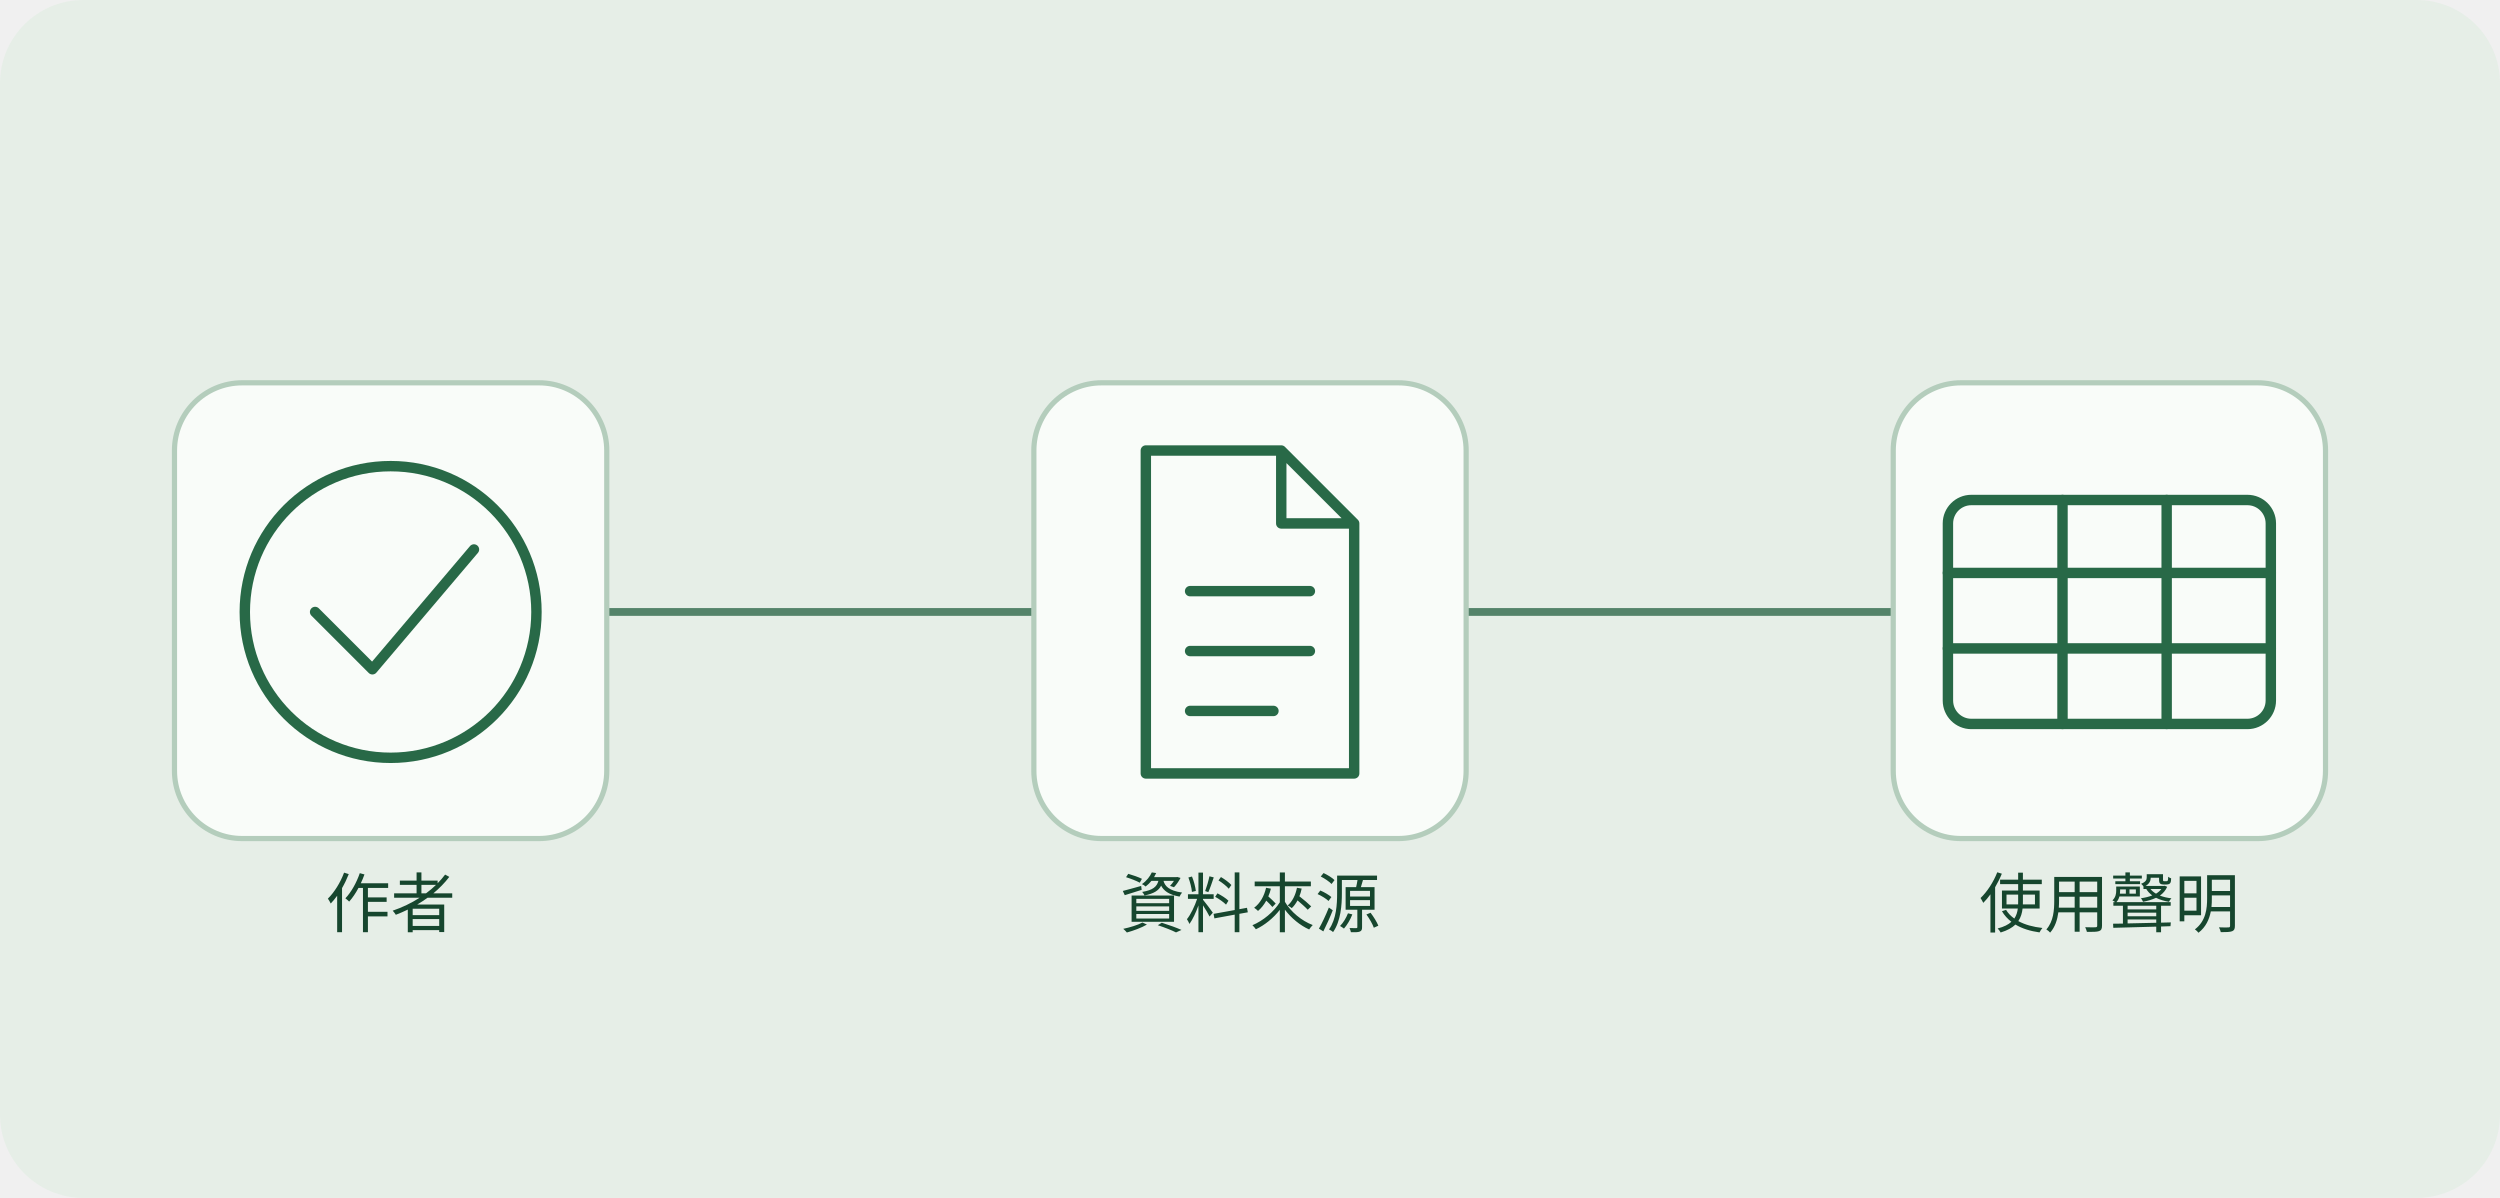
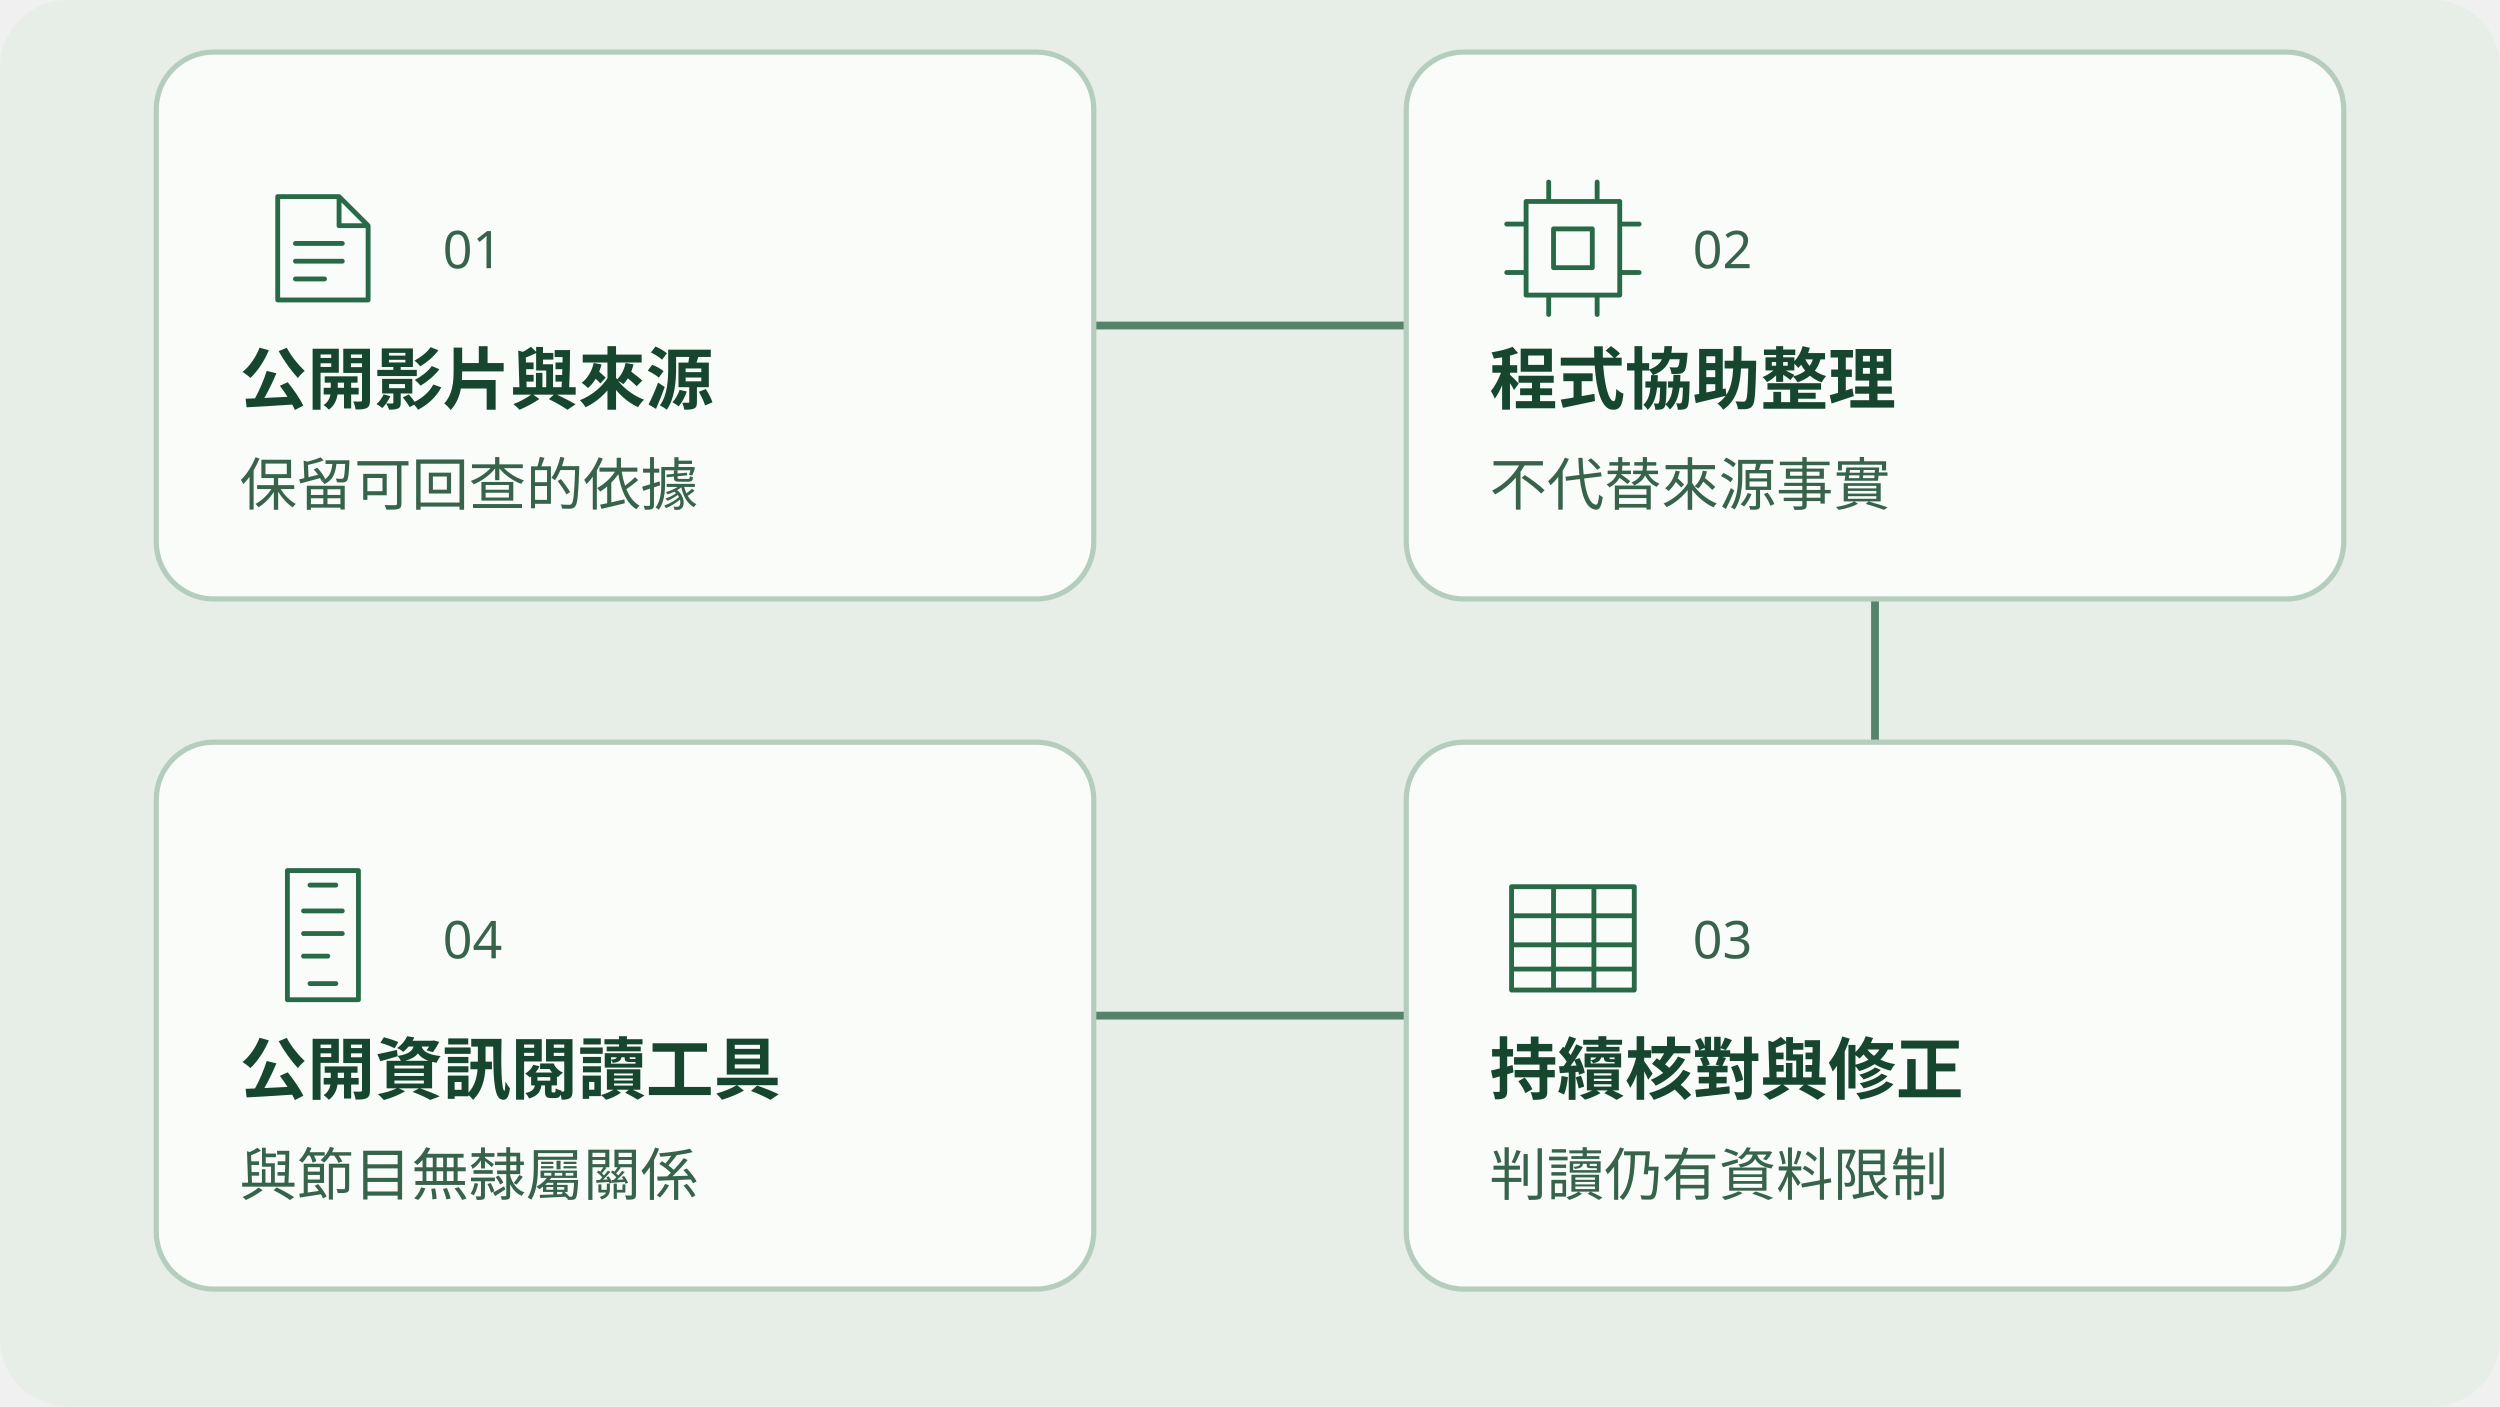
- <svg xmlns="http://www.w3.org/2000/svg" viewBox="0 0 960 460" role="img" aria-label="公開資訊整理，保留來源與邊界" class="book-art">
-   <rect width="960" height="460" rx="32" fill="#e6eee7" />
-   <path id="bk-19-path-0" data-book-path="0" d="M215 235 C280 235 350 235 415 235" fill="none" stroke="#54836a" stroke-width="3" />
-   <path id="bk-19-path-1" data-book-path="1" d="M545 235 C610 235 680 235 745 235" fill="none" stroke="#54836a" stroke-width="3" />
-   <g data-book-node="0" transform="translate(150,235)">
-     <rect class="bk-node-bg" x="-83" y="-88" width="166" height="175" rx="26" fill="#f9fcf9" stroke="#b4cdbc" stroke-width="2" />
-     <g fill="none" stroke="#286947" stroke-width="4" stroke-linecap="round" stroke-linejoin="round">
-       <circle r="56" />
-       <path d="M-29 0-7 22 32-24" />
+ <svg xmlns="http://www.w3.org/2000/svg" class="book-art" role="img" aria-label="公開資訊整理，保留來源與邊界" viewBox="0 0 960 540">
+   <rect width="960" height="540" rx="26" fill="#e6eee7" />
+   <path d="M420 125H540" data-book-path="0" fill="none" stroke="#54836a" stroke-width="3" />
+   <path d="M720 230V285" data-book-path="1" fill="none" stroke="#54836a" stroke-width="3" />
+   <path d="M540 390H420" data-book-path="2" fill="none" stroke="#54836a" stroke-width="3" />
+   <g data-book-node="0" transform="translate(240,125)">
+     <rect class="bk-node-bg" x="-180" y="-105" width="360" height="210" rx="22" fill="#f9fcf9" stroke="#b4cdbc" stroke-width="2" />
+     <g transform="translate(-116,-34) scale(.62)" fill="none" stroke="#286947" stroke-width="3" stroke-linecap="round" stroke-linejoin="round">
+       <path d="M-28-25h38l18 18v46h-56zM10-25v18h18M-17 4h29M-17 15h29M-17 26h18" />
    </g>
-     <text class="bk-label" x="0" y="121" text-anchor="middle" fill="#16462e" font-size="25" font-family="system-ui,sans-serif">作者</text>
+     <text x="-70" y="-22" fill="#37634b" font-size="20" font-family="system-ui,sans-serif">01</text>
+     <text class="bk-label" x="-148" y="30" fill="#16462e" font-size="26" font-weight="600" font-family="system-ui,sans-serif">公開影片與來源</text>
+     <text x="-148" y="69" fill="#37634b" font-size="22" font-family="system-ui,sans-serif">保留可回查的依據</text>
  </g>
-   <g data-book-node="1" transform="translate(480,235)">
-     <rect class="bk-node-bg" x="-83" y="-88" width="166" height="175" rx="26" fill="#f9fcf9" stroke="#b4cdbc" stroke-width="2" />
-     <g fill="none" stroke="#286947" stroke-width="4" stroke-linecap="round" stroke-linejoin="round">
-       <path d="M-40-62H12L40-34V62H-40Z M12-62v28h28M-23-8H23M-23 15H23M-23 38H9" />
+   <g data-book-node="1" transform="translate(720,125)">
+     <rect class="bk-node-bg" x="-180" y="-105" width="360" height="210" rx="22" fill="#f9fcf9" stroke="#b4cdbc" stroke-width="2" />
+     <g transform="translate(-116,-34) scale(.62)" fill="none" stroke="#286947" stroke-width="3" stroke-linecap="round" stroke-linejoin="round">
+       <path d="M-29-22h58v58h-58zM-12-5h24v24h-24zM-15-22v-12M15-22v-12M-15 36v12M15 36v12M-29-8h-12M-29 22h-12M29-8h12M29 22h12" />
    </g>
-     <text class="bk-label" x="0" y="121" text-anchor="middle" fill="#16462e" font-size="25" font-family="system-ui,sans-serif">資料來源</text>
+     <text x="-70" y="-22" fill="#37634b" font-size="20" font-family="system-ui,sans-serif">02</text>
+     <text class="bk-label" x="-148" y="30" fill="#16462e" font-size="26" font-weight="600" font-family="system-ui,sans-serif">程式協助整理</text>
+     <text x="-148" y="69" fill="#37634b" font-size="22" font-family="system-ui,sans-serif">不代替來源事實</text>
  </g>
-   <g data-book-node="2" transform="translate(810,235)">
-     <rect class="bk-node-bg" x="-83" y="-88" width="166" height="175" rx="26" fill="#f9fcf9" stroke="#b4cdbc" stroke-width="2" />
-     <g fill="none" stroke="#286947" stroke-width="4" stroke-linecap="round" stroke-linejoin="round">
-       <rect x="-62" y="-43" width="124" height="86" rx="9" />
-       <path d="M-62-15H62M-62 14H62M-18-43v86M22-43v86" />
+   <g data-book-node="2" transform="translate(720,390)">
+     <rect class="bk-node-bg" x="-180" y="-105" width="360" height="210" rx="22" fill="#f9fcf9" stroke="#b4cdbc" stroke-width="2" />
+     <g transform="translate(-116,-34) scale(.62)" fill="none" stroke="#286947" stroke-width="3" stroke-linecap="round" stroke-linejoin="round">
+       <path d="M-38-25h76v64h-76zM-38-7h76M-38 11h76M-38 26h76M-12-25v64M13-25v64" />
    </g>
-     <text class="bk-label" x="0" y="121" text-anchor="middle" fill="#16462e" font-size="25" font-family="system-ui,sans-serif">使用聲明</text>
+     <text x="-70" y="-22" fill="#37634b" font-size="20" font-family="system-ui,sans-serif">03</text>
+     <text class="bk-label" x="-148" y="30" fill="#16462e" font-size="26" font-weight="600" font-family="system-ui,sans-serif">持續核對與修正</text>
+     <text x="-148" y="69" fill="#37634b" font-size="22" font-family="system-ui,sans-serif">判讀仍有資料限制</text>
  </g>
-   <circle class="book-packet" r="10" fill="#bd5934" stroke="#fff" stroke-width="3" opacity="0" />
+   <g data-book-node="3" transform="translate(240,390)">
+     <rect class="bk-node-bg" x="-180" y="-105" width="360" height="210" rx="22" fill="#f9fcf9" stroke="#b4cdbc" stroke-width="2" />
+     <g transform="translate(-116,-34) scale(.62)" fill="none" stroke="#286947" stroke-width="3" stroke-linecap="round" stroke-linejoin="round">
+       <path d="M-22-35h44v80h-44zM-8-26h16M-8 35h16M-12-10h24M-12 4h24M-12 18h15" />
+     </g>
+     <text x="-70" y="-22" fill="#37634b" font-size="20" font-family="system-ui,sans-serif">04</text>
+     <text class="bk-label" x="-148" y="30" fill="#16462e" font-size="26" font-weight="600" font-family="system-ui,sans-serif">公開資訊閱讀工具</text>
+     <text x="-148" y="69" fill="#37634b" font-size="22" font-family="system-ui,sans-serif">與節目無隸屬關係</text>
+   </g>
+   <circle class="book-packet" r="9" fill="#bd5934" stroke="#fff" stroke-width="3" opacity="0" />
</svg>
